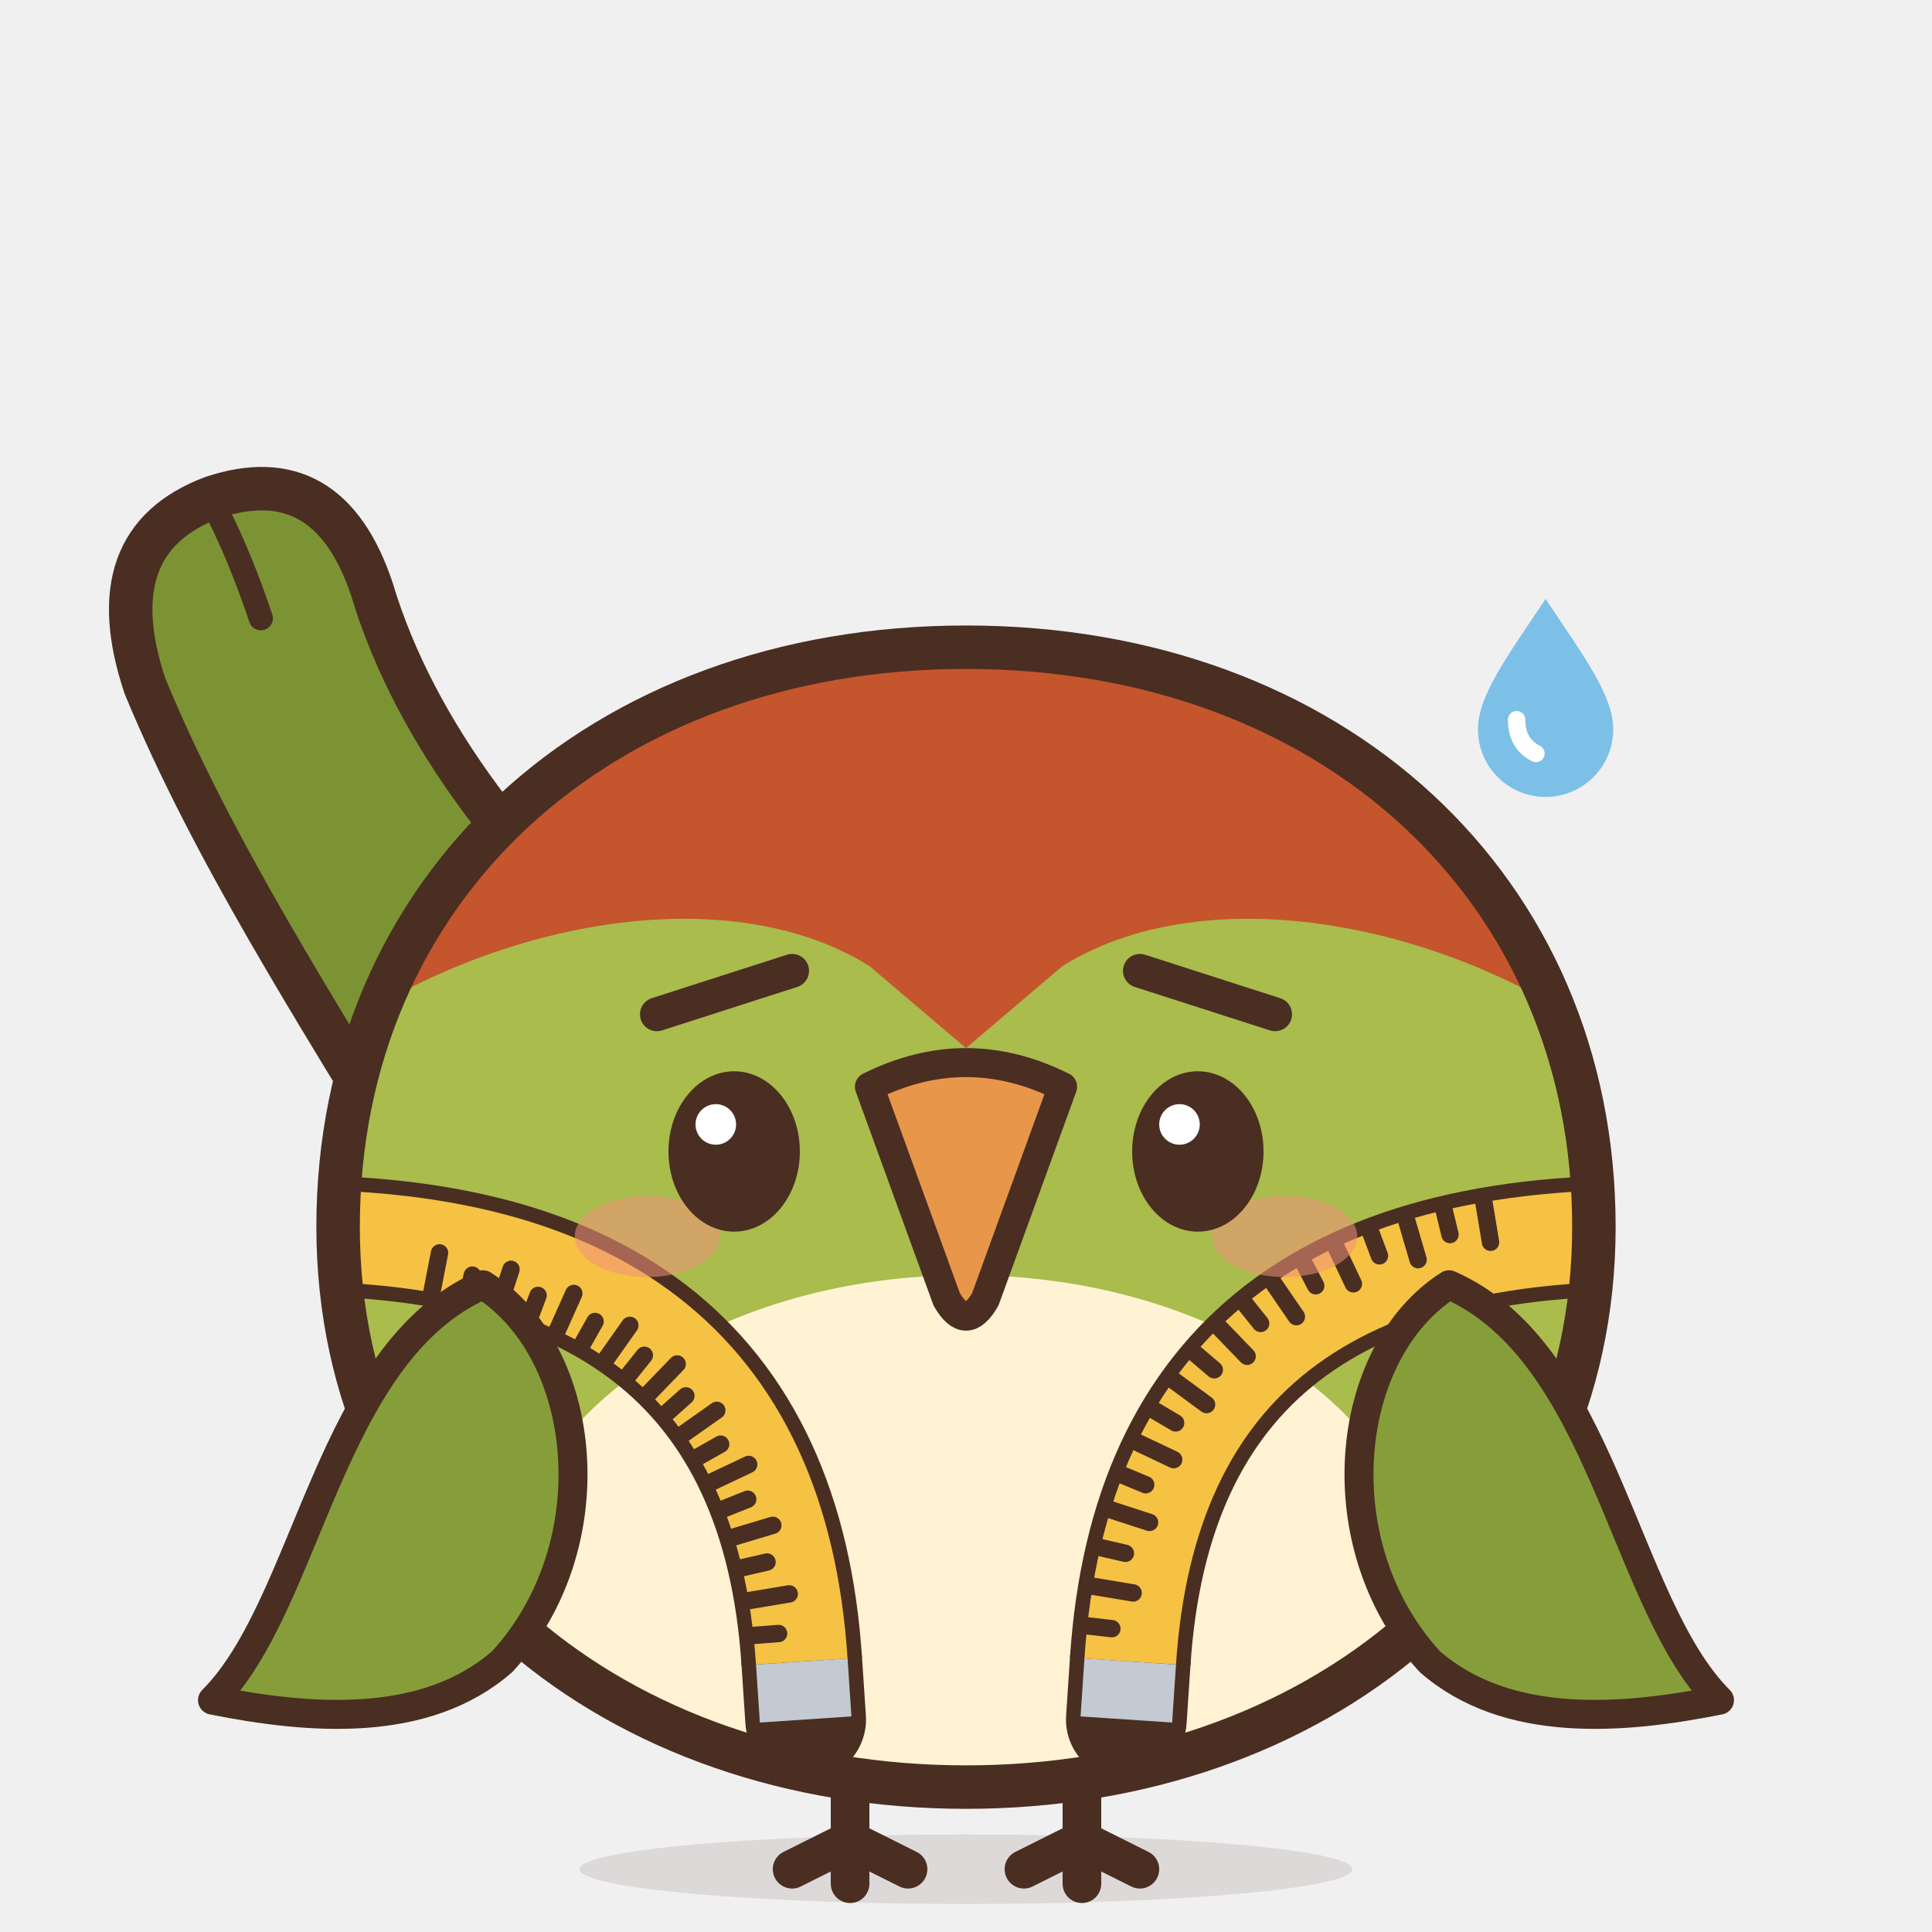
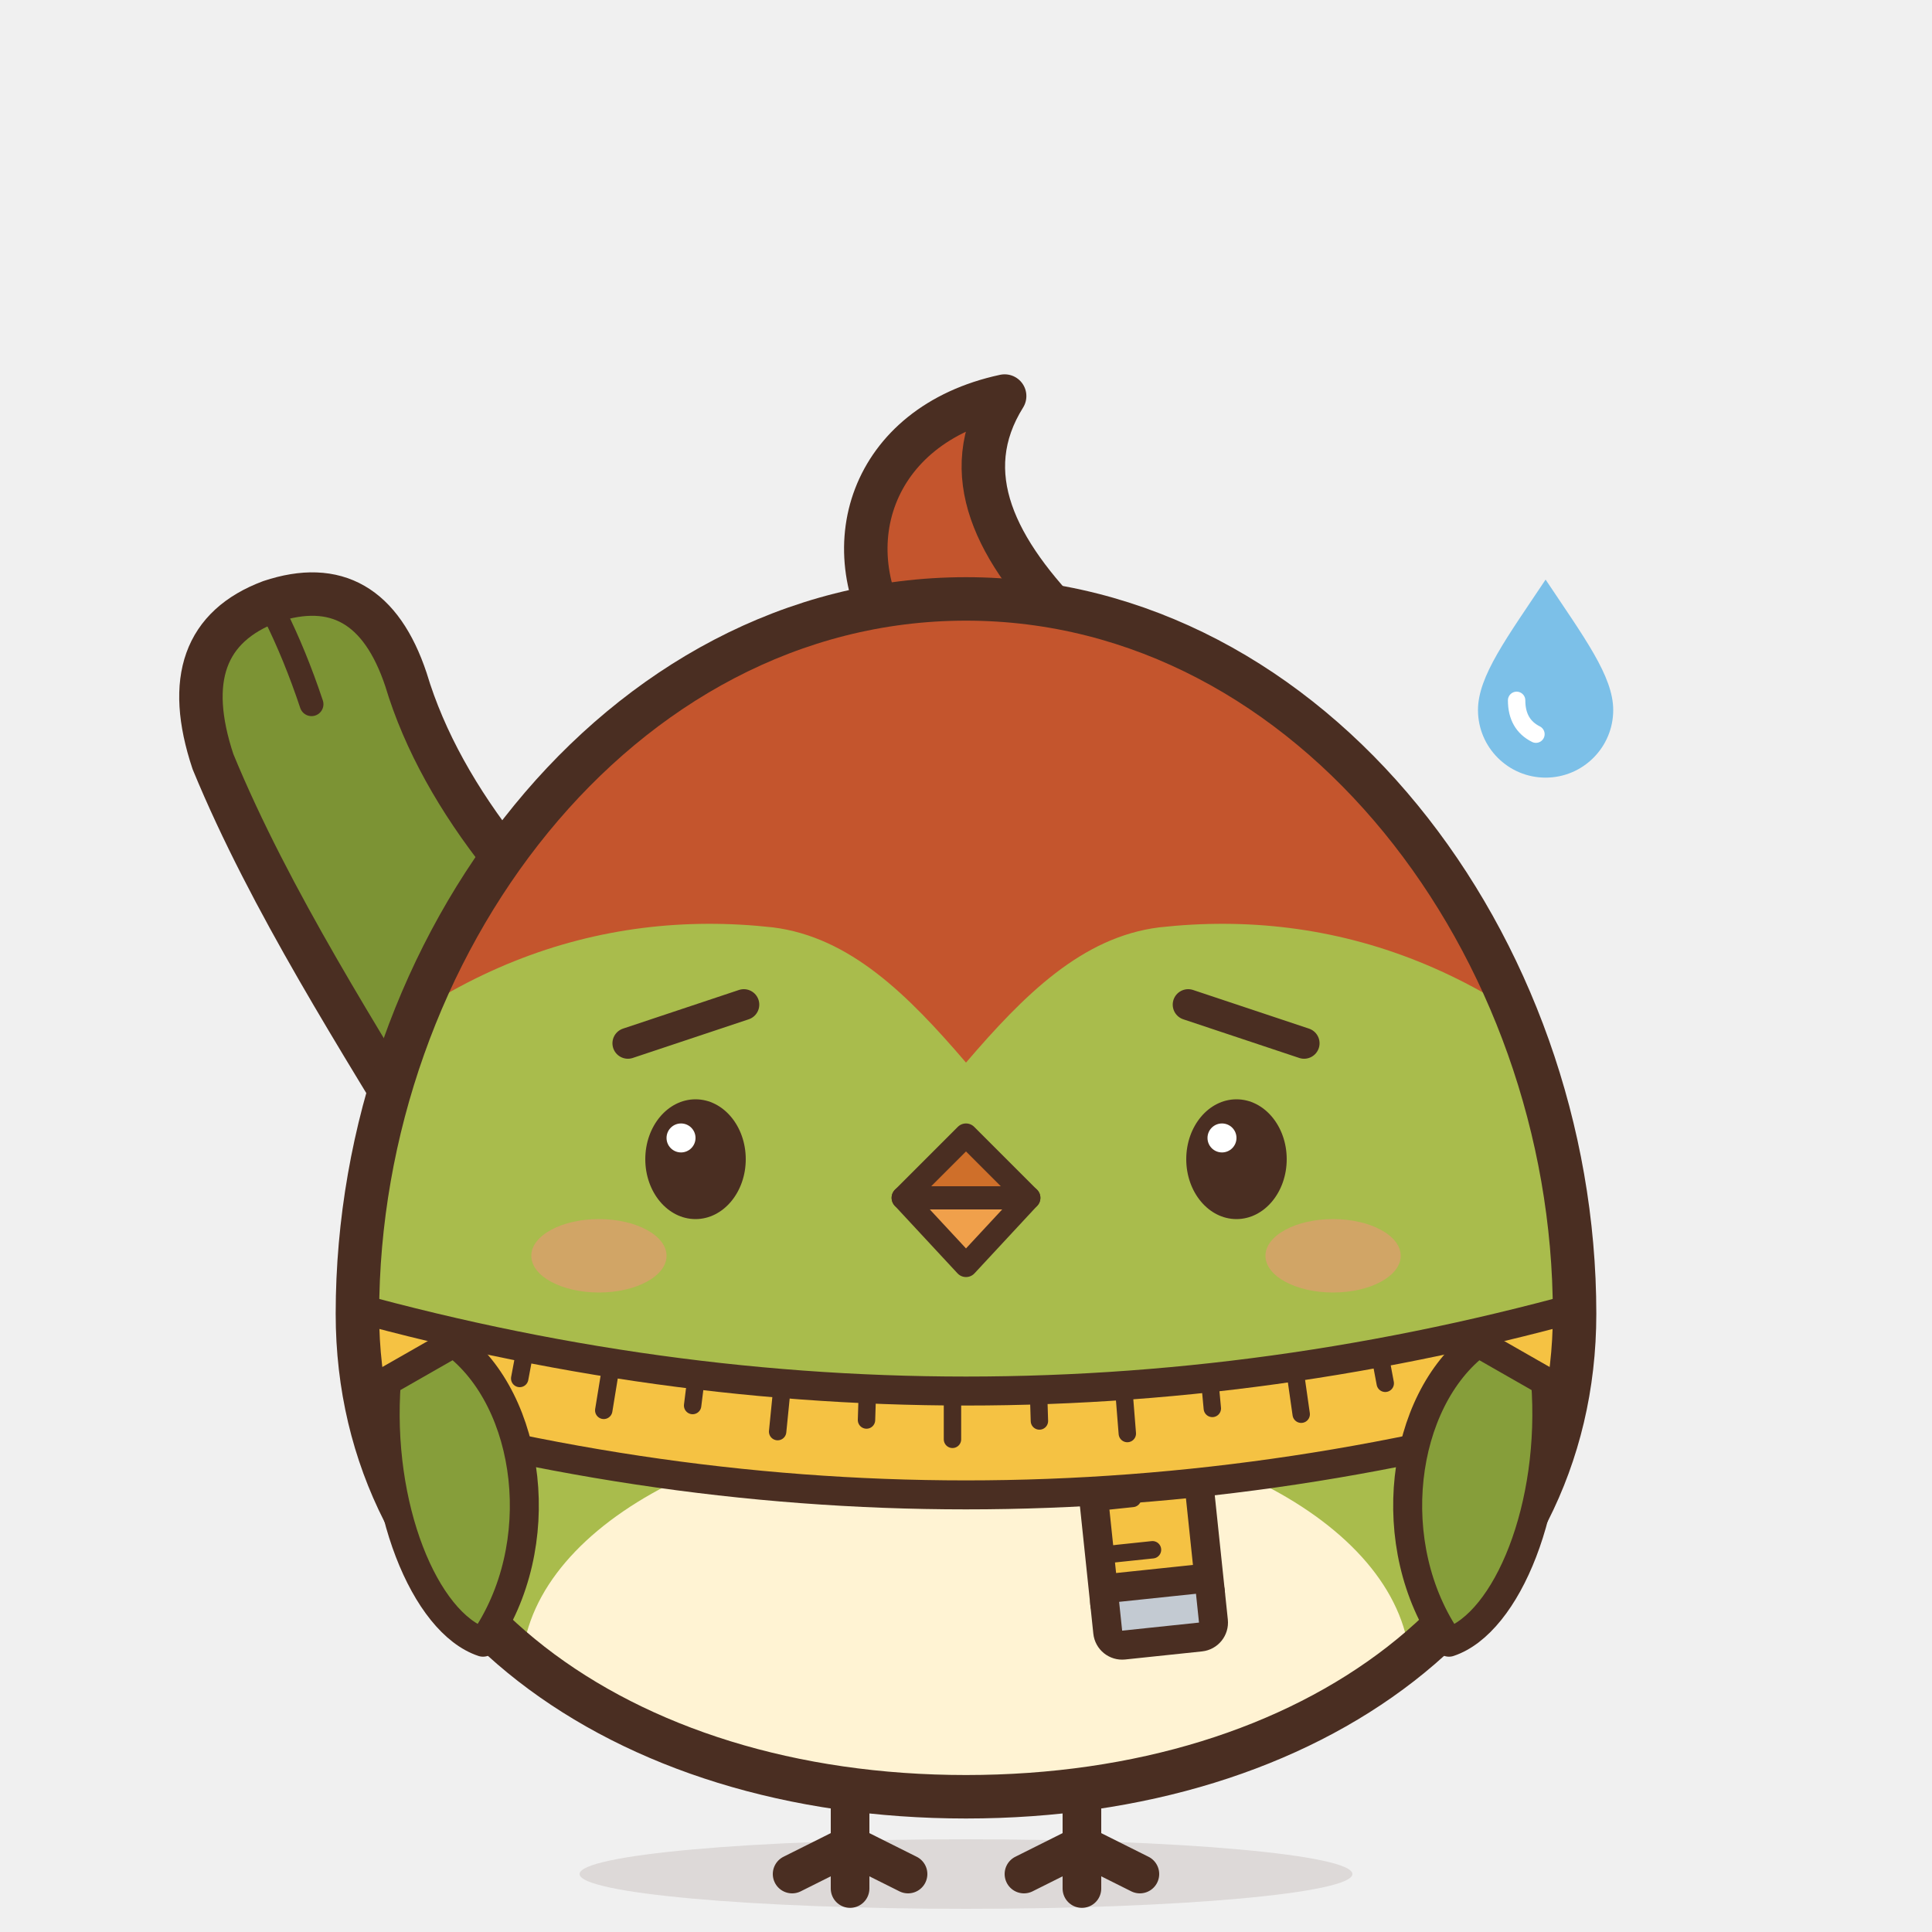
<svg xmlns="http://www.w3.org/2000/svg" viewBox="0 0 200 200" width="200" height="200" role="img" aria-labelledby="t d">
  <defs>
-     <clipPath id="fitz-body">
-       <path d="M100 67 C 138 67, 165 92, 165 127 C 165 162, 136 185, 100 185 C 64 185, 35 162, 35 127 C 35 92, 62 67, 100 67 Z" />
-     </clipPath>
-     <clipPath id="fitz-body-tape">
-       <path d="M100 67 C 138 67, 165 92, 165 127 C 165 162, 136 185, 100 185 C 64 185, 35 162, 35 127 C 35 92, 62 67, 100 67 Z" />
-       <rect x="60" y="150" width="80" height="50" />
+     <clipPath id="fitz">
+       <path d="M100 62 C 136 62, 163 98, 163 136 C 163 166, 136 186, 100 186 C 64 186, 37 166, 37 136 C 37 98, 64 62, 100 62 Z" />
    </clipPath>
  </defs>
-   <ellipse class="shadow" cx="100" cy="193.5" rx="40" ry="3.6" fill="#4A2E22" opacity=".12" />
+   <ellipse class="shadow" cx="100" cy="194" rx="40" ry="3.6" fill="#4A2E22" opacity=".12" />
  <g class="bird">
    <g class="feet">
-       <path d="M88 181 L88 190.5 M82 193.5 L88 190.5 L94 193.5 M88 190.5 L88 195" stroke="#4A2E22" stroke-width="4" stroke-linecap="round" stroke-linejoin="round" fill="none" />
-       <path d="M112 181 L112 190.5 M106 193.5 L112 190.5 L118 193.5 M112 190.5 L112 195" stroke="#4A2E22" stroke-width="4" stroke-linecap="round" stroke-linejoin="round" fill="none" />
+       <path d="M88 183 L88 191 M82 194 L88 191 L94 194 M88 191 L88 195.5" stroke="#4A2E22" stroke-width="4" stroke-linecap="round" stroke-linejoin="round" fill="none" />
+       <path d="M112 183 L112 191 M106 194 L112 191 L118 194 M112 191 L112 195.5" stroke="#4A2E22" stroke-width="4" stroke-linecap="round" stroke-linejoin="round" fill="none" />
    </g>
    <g class="tail">
-       <path d="M68 102 L42 120 C 33 105, 22 88, 15 71 Q 10 56 22 51.5 Q 34 47.5 38.5 61 C 43 76, 54 90, 68 102 Z" fill="#7C9334" stroke="#4A2E22" stroke-width="4.5" stroke-linejoin="round" />
-       <path d="M22.5 53 Q 25 58 27 64" fill="none" stroke="#4A2E22" stroke-width="2.5" stroke-linecap="round" />
+       <g transform="translate(9.3 16.8) scale(.85)">
+         <path d="M70 104 L42 122 C 33 107, 22 90, 15 73 Q 10 58 22 53.5 Q 34 49.5 38.5 63 C 43 78, 55 92, 70 104 Z" fill="#7C9334" stroke="#4A2E22" stroke-width="5.29" stroke-linejoin="round" />
+         <path d="M22.5 55 Q 25 60 27 66" fill="none" stroke="#4A2E22" stroke-width="2.9" stroke-linecap="round" />
+       </g>
+     </g>
+     <g class="tuft">
+       <path d="M93 67 C 86 57, 90 44, 104 41 C 99 49, 103 57, 111 65 Z" fill="#C4552D" stroke="#4A2E22" stroke-width="4.5" stroke-linejoin="round" />
    </g>
    <g class="body">
-       <path d="M100 67 C 138 67, 165 92, 165 127 C 165 162, 136 185, 100 185 C 64 185, 35 162, 35 127 C 35 92, 62 67, 100 67 Z" fill="#A9BC4C" />
-       <g clip-path="url(#fitz-body)">
-         <path d="M28 112 C 46 96, 74 90, 90 100 L100 108.5 L110 100 C 126 90, 154 96, 172 112 L172 40 L28 40 Z" fill="#C4552D" />
-         <ellipse cx="100.0" cy="166" rx="48" ry="34" fill="#FFF3D3" />
+       <path d="M100 62 C 136 62, 163 98, 163 136 C 163 166, 136 186, 100 186 C 64 186, 37 166, 37 136 C 37 98, 64 62, 100 62 Z" fill="#A9BC4C" />
+       <g clip-path="url(#fitz)">
+         <path d="M28 118 C 44 100, 62 94, 80 96 C 88 97, 94 103, 100 110 C 106 103, 112 97, 120 96 C 138 94, 156 100, 172 118 L172 40 L28 40 Z" fill="#C4552D" />
+         <ellipse cx="100" cy="173" rx="46" ry="26" fill="#FFF3D3" />
      </g>
-       <g class="tape" clip-path="url(#fitz-body-tape)">
-         <path d="M26 128 Q80 126 83 172" fill="none" stroke="#4A2E22" stroke-width="12.5" />
-         <path d="M83 172 L83.4 178" fill="none" stroke="#4A2E22" stroke-width="12.5" stroke-linecap="round" />
-         <path d="M26 128 Q80 126 83 172" fill="none" stroke="#F5C243" stroke-width="9.5" />
-         <path d="M83 172 L83.4 178" fill="none" stroke="#C3CAD2" stroke-width="9.5" />
-         <path d="M44.7 133.8 L45.5 129.7 M48.3 134.5 L48.9 132 M51.6 135.4 L52.9 131.4 M54.8 136.5 L55.7 134.1 M57.7 137.7 L59.4 133.9 M60.3 139.1 L61.6 136.8 M62.8 140.6 L65.2 137.2 M65.1 142.3 L66.7 140.3 M67.2 144.2 L70.1 141.2 M69.1 146.2 L71 144.5 M70.8 148.4 L74.2 146 M72.3 150.8 L74.6 149.5 M73.7 153.4 L77.5 151.6 M74.9 156.2 L77.4 155.2 M76 159.1 L80 157.9 M76.8 162.3 L79.4 161.7 M77.5 165.7 L81.7 165 M78 169.3 L80.6 169.1" stroke="#4A2E22" stroke-width="1.8" stroke-linecap="round" />
-         <path d="M174 128 Q120 126 117 172" fill="none" stroke="#4A2E22" stroke-width="12.5" />
-         <path d="M117 172 L116.6 178" fill="none" stroke="#4A2E22" stroke-width="12.5" stroke-linecap="round" />
-         <path d="M174 128 Q120 126 117 172" fill="none" stroke="#F5C243" stroke-width="9.5" />
-         <path d="M117 172 L116.6 178" fill="none" stroke="#C3CAD2" stroke-width="9.5" />
-         <path d="M153.6 124.4 L154.3 128.6 M149.5 125.3 L150.1 127.8 M145.6 126.3 L146.8 130.4 M141.9 127.6 L142.8 130 M138.3 129.1 L140.1 132.9 M135 130.8 L136.2 133.1 M131.8 132.8 L134.2 136.3 M128.9 135 L130.5 137 M126.2 137.4 L129.1 140.4 M123.7 140.1 L125.7 141.8 M121.5 142.9 L124.9 145.4 M119.5 146 L121.7 147.3 M117.7 149.3 L121.5 151.1 M116.2 152.7 L118.6 153.7 M115 156.3 L119 157.6 M113.9 160.2 L116.5 160.8 M113.1 164.2 L117.3 164.9 M112.5 168.3 L115.1 168.6" stroke="#4A2E22" stroke-width="1.8" stroke-linecap="round" />
+       <g transform="translate(118 148) rotate(-6)">
+         <rect x="-5.5" y="0" width="11" height="19" rx="1.5" fill="#F5C243" stroke="#4A2E22" stroke-width="3" />
+         <path d="M-5.5 7 L-1.5 7 M-5.5 12.5 L0 12.5" stroke="#4A2E22" stroke-width="1.8" stroke-linecap="round" />
+         <rect x="-5.5" y="16" width="11" height="6" rx="1.5" fill="#C3CAD2" stroke="#4A2E22" stroke-width="3" />
      </g>
-       <path d="M100 67 C 138 67, 165 92, 165 127 C 165 162, 136 185, 100 185 C 64 185, 35 162, 35 127 C 35 92, 62 67, 100 67 Z" fill="none" stroke="#4A2E22" stroke-width="4.5" />
+       <g class="band" clip-path="url(#fitz)">
+         <path d="M32 134 Q100 154 168 134 L168 144.5 Q100 165 32 144.5 Z" fill="#F5C243" />
+         <path d="M45.6 137.6 L44.5 142.5 M54.4 139.5 L53.8 142.7 M63.3 141.1 L62.5 146 M72.1 142.3 L71.7 145.5 M81 143.2 L80.5 148.2 M89.8 143.8 L89.7 147 M98.6 144 L98.6 149 M107.5 143.9 L107.6 147.1 M116.3 143.4 L116.7 148.4 M125.2 142.6 L125.5 145.8 M134 141.5 L134.7 146.4 M142.8 140 L143.4 143.2 M151.7 138.2 L152.8 143.1" stroke="#4A2E22" stroke-width="1.8" stroke-linecap="round" />
+         <path d="M32 134 Q100 154 168 134" fill="none" stroke="#4A2E22" stroke-width="3" />
+         <path d="M32 144.5 Q100 165 168 144.5" fill="none" stroke="#4A2E22" stroke-width="3" />
+       </g>
+       <path d="M100 62 C 136 62, 163 98, 163 136 C 163 166, 136 186, 100 186 C 64 186, 37 166, 37 136 C 37 98, 64 62, 100 62 Z" fill="none" stroke="#4A2E22" stroke-width="4.5" />
      <g class="wing l">
-         <path d="M50 133 C 61 140, 63 160, 52 172 C 44 179, 32 178, 22 176 C 32 166, 34 140, 50 133 Z" fill="#869E3A" stroke="#4A2E22" stroke-width="3" stroke-linejoin="round" />
+         <path d="M47 139 C 55 145, 57 160, 50 170 C 44 168, 39 156, 40 143 Z" fill="#869E3A" stroke="#4A2E22" stroke-width="3" stroke-linejoin="round" />
      </g>
      <g class="wing r">
-         <path d="M150 133 C 139 140, 137 160, 148 172 C 156 179, 168 178, 178 176 C 168 166, 166 140, 150 133 Z" fill="#869E3A" stroke="#4A2E22" stroke-width="3" stroke-linejoin="round" />
+         <path d="M153 139 C 145 145, 143 160, 150 170 C 156 168, 161 156, 160 143 Z" fill="#869E3A" stroke="#4A2E22" stroke-width="3" stroke-linejoin="round" />
      </g>
      <g class="blush" fill="#F2917C" opacity=".55">
-         <ellipse cx="67" cy="128" rx="7.5" ry="4.2" />
-         <ellipse cx="133" cy="128" rx="7.5" ry="4.2" />
+         <ellipse cx="62" cy="130" rx="7" ry="3.8" />
+         <ellipse cx="138" cy="130" rx="7" ry="3.8" />
      </g>
      <g class="pupils">
        <g class="eye">
-           <ellipse cx="76" cy="119.2" rx="6.8" ry="8.3" fill="#4A2E22" />
-           <circle cx="74.1" cy="116.4" r="2.1" fill="#FFFFFF" />
+           <ellipse cx="72" cy="120" rx="5.2" ry="6.2" fill="#4A2E22" />
+           <circle cx="70.5" cy="117.8" r="1.5" fill="#FFFFFF" />
        </g>
        <g class="eye">
-           <ellipse cx="124" cy="119.2" rx="6.8" ry="8.3" fill="#4A2E22" />
-           <circle cx="122.1" cy="116.4" r="2.1" fill="#FFFFFF" />
+           <ellipse cx="128" cy="120" rx="5.2" ry="6.2" fill="#4A2E22" />
+           <circle cx="126.5" cy="117.8" r="1.5" fill="#FFFFFF" />
        </g>
      </g>
      <g class="brows">
-         <path d="M68 105 L82 100.5" stroke="#4A2E22" stroke-width="3.5" stroke-linecap="round" fill="none" />
-         <path d="M118 100.5 L132 105" stroke="#4A2E22" stroke-width="3.5" stroke-linecap="round" fill="none" />
+         <path d="M65 108 L77 104" stroke="#4A2E22" stroke-width="3.2" stroke-linecap="round" fill="none" />
+         <path d="M123 104 L135 108" stroke="#4A2E22" stroke-width="3.2" stroke-linecap="round" fill="none" />
      </g>
      <g class="beak">
-         <path d="M90 112.5 Q100 107.5 110 112.5 L102 134.5 Q100 138 98 134.5 Z" fill="#E8964A" stroke="#4A2E22" stroke-width="3" stroke-linejoin="round" />
+         <path d="M93.5 124 L106.5 124 L100 131 Z" fill="#F0A04B" stroke="#4A2E22" stroke-width="2.4" stroke-linejoin="round" />
+         <path d="M93.5 124 L100 117.5 L106.5 124 Z" fill="#CF6F2A" stroke="#4A2E22" stroke-width="2.4" stroke-linejoin="round" />
      </g>
    </g>
  </g>
-   <g transform="translate(160 72)">
+   <g transform="translate(160 70)">
    <g class="sweat">
      <path d="M0 -10 C4 -4 7 0 7 3.5 A7 7 0 0 1 -7 3.5 C-7 0 -4 -4 0 -10 Z" fill="#7CC0E8" />
      <path d="M-3 2.5 Q-3 5 -1 6" stroke="#FFFFFF" stroke-width="1.8" stroke-linecap="round" fill="none" />
    </g>
  </g>
</svg>
